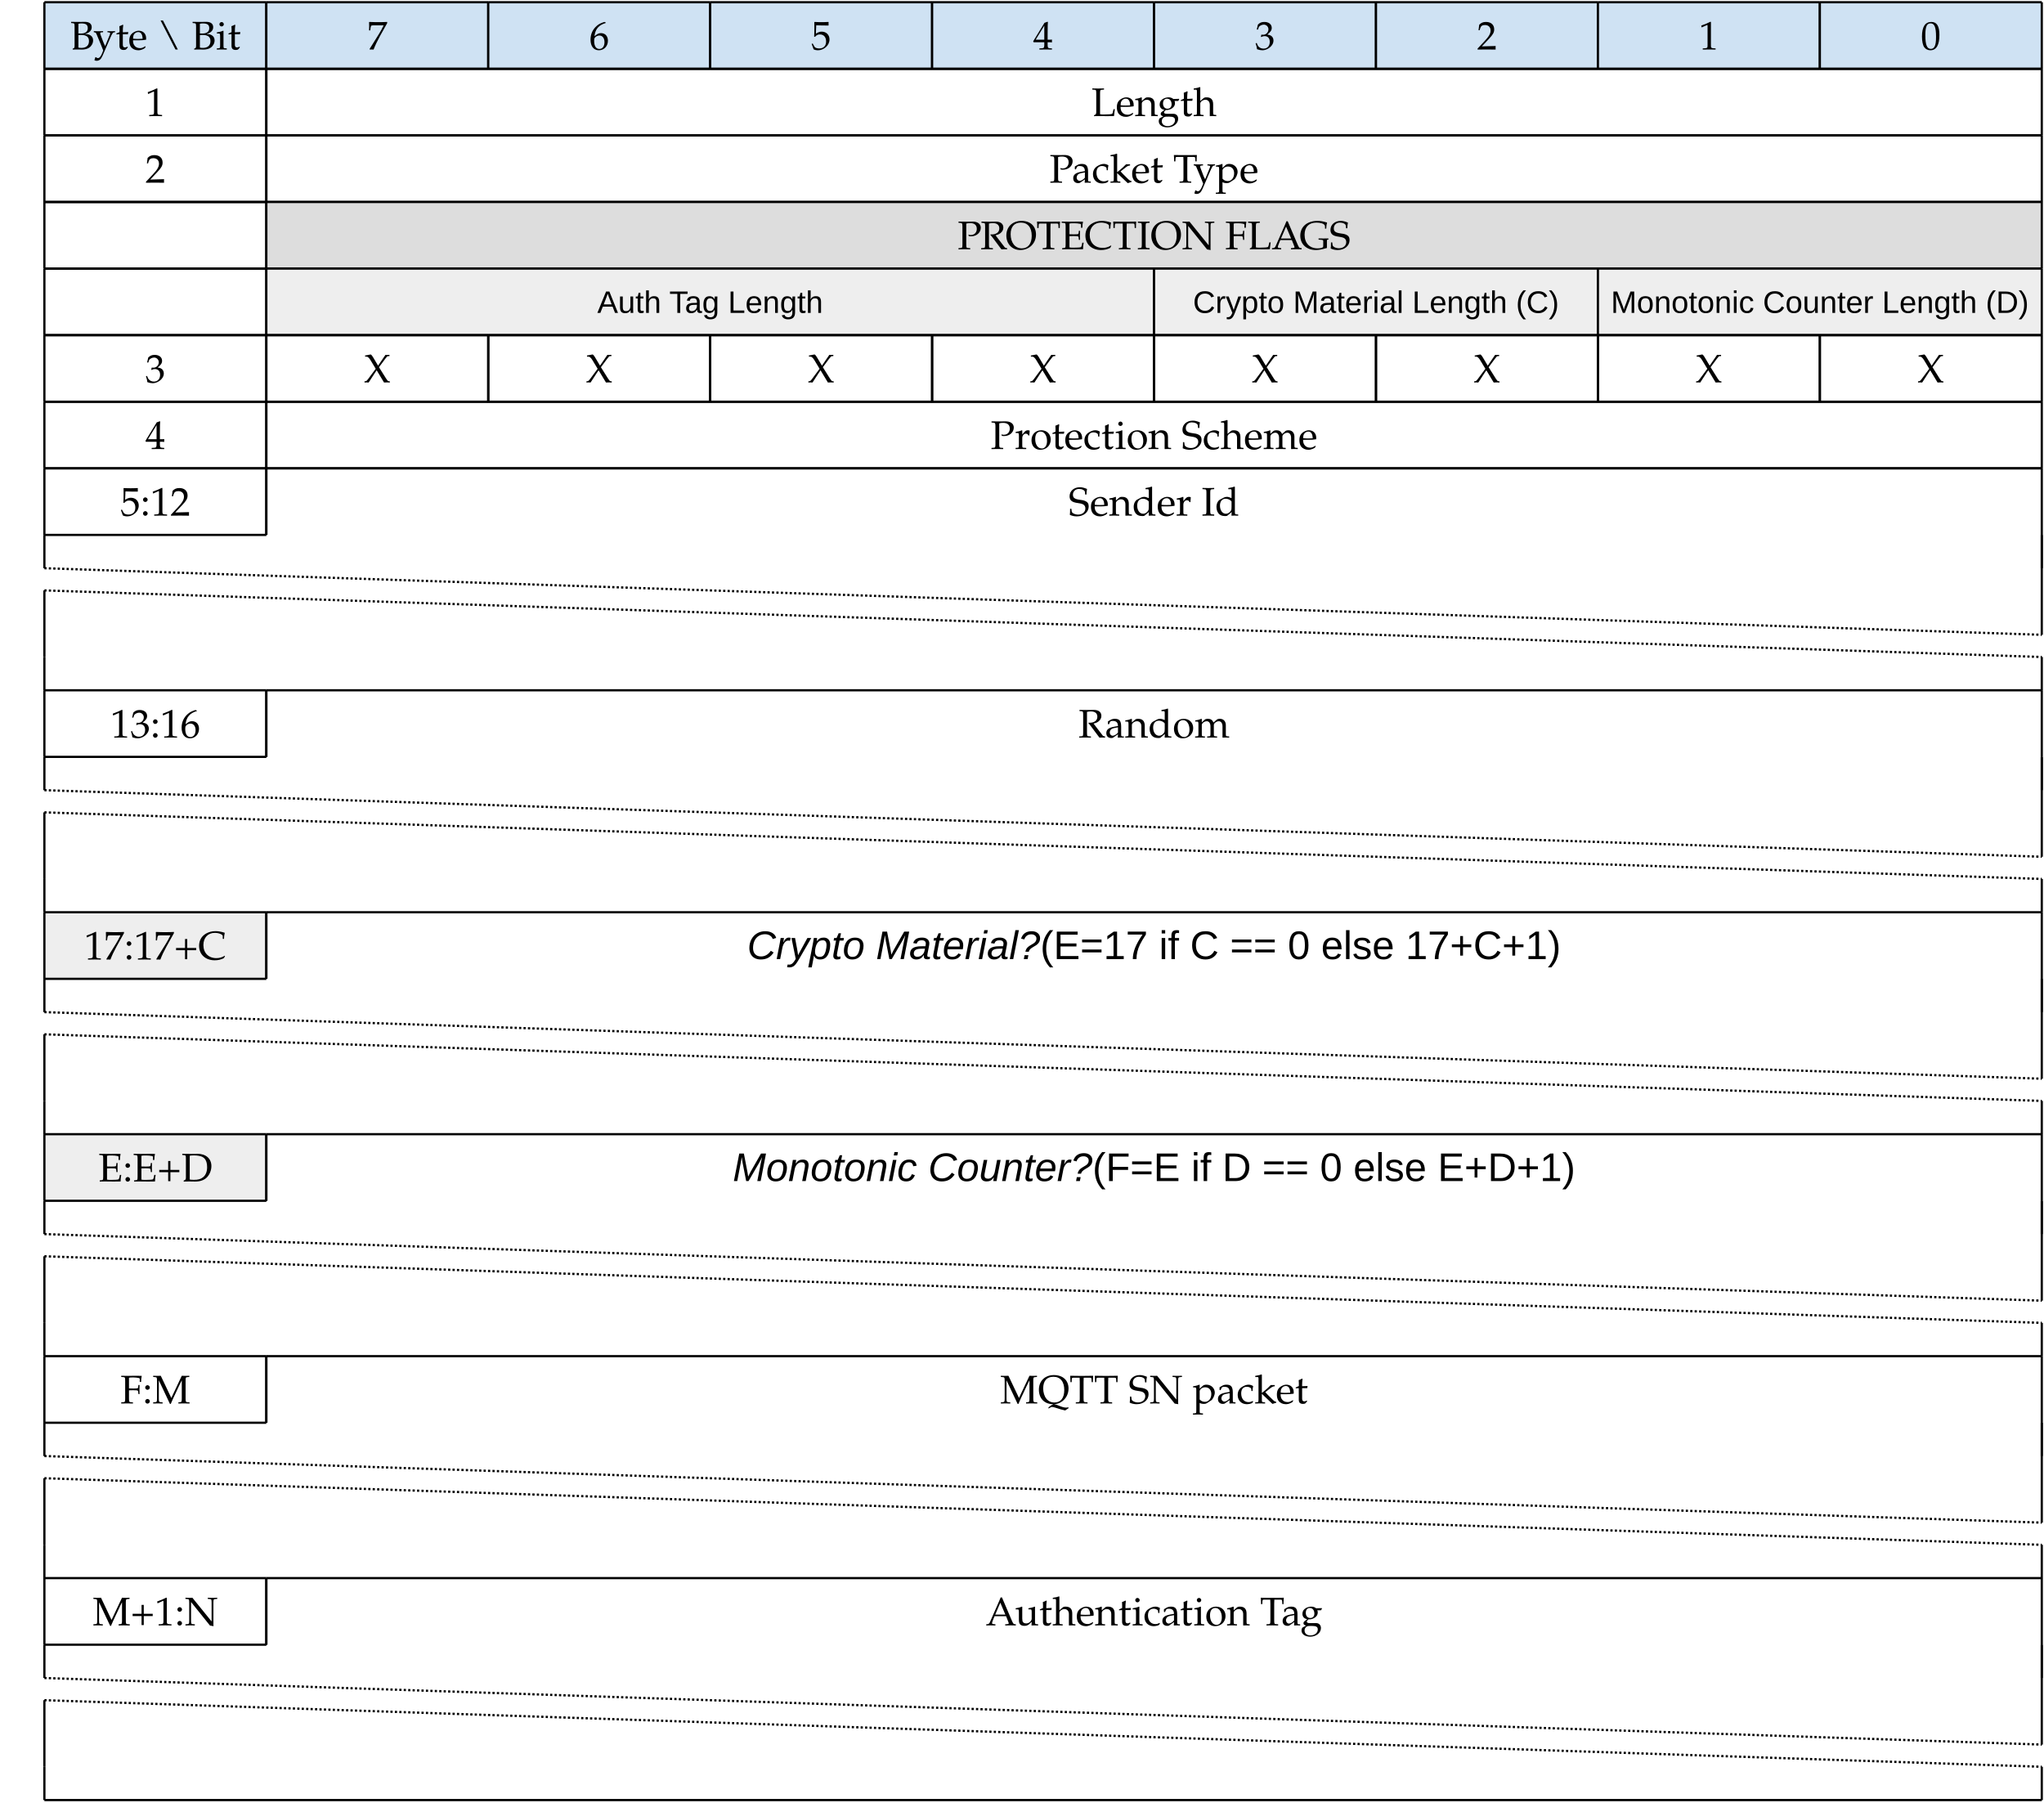
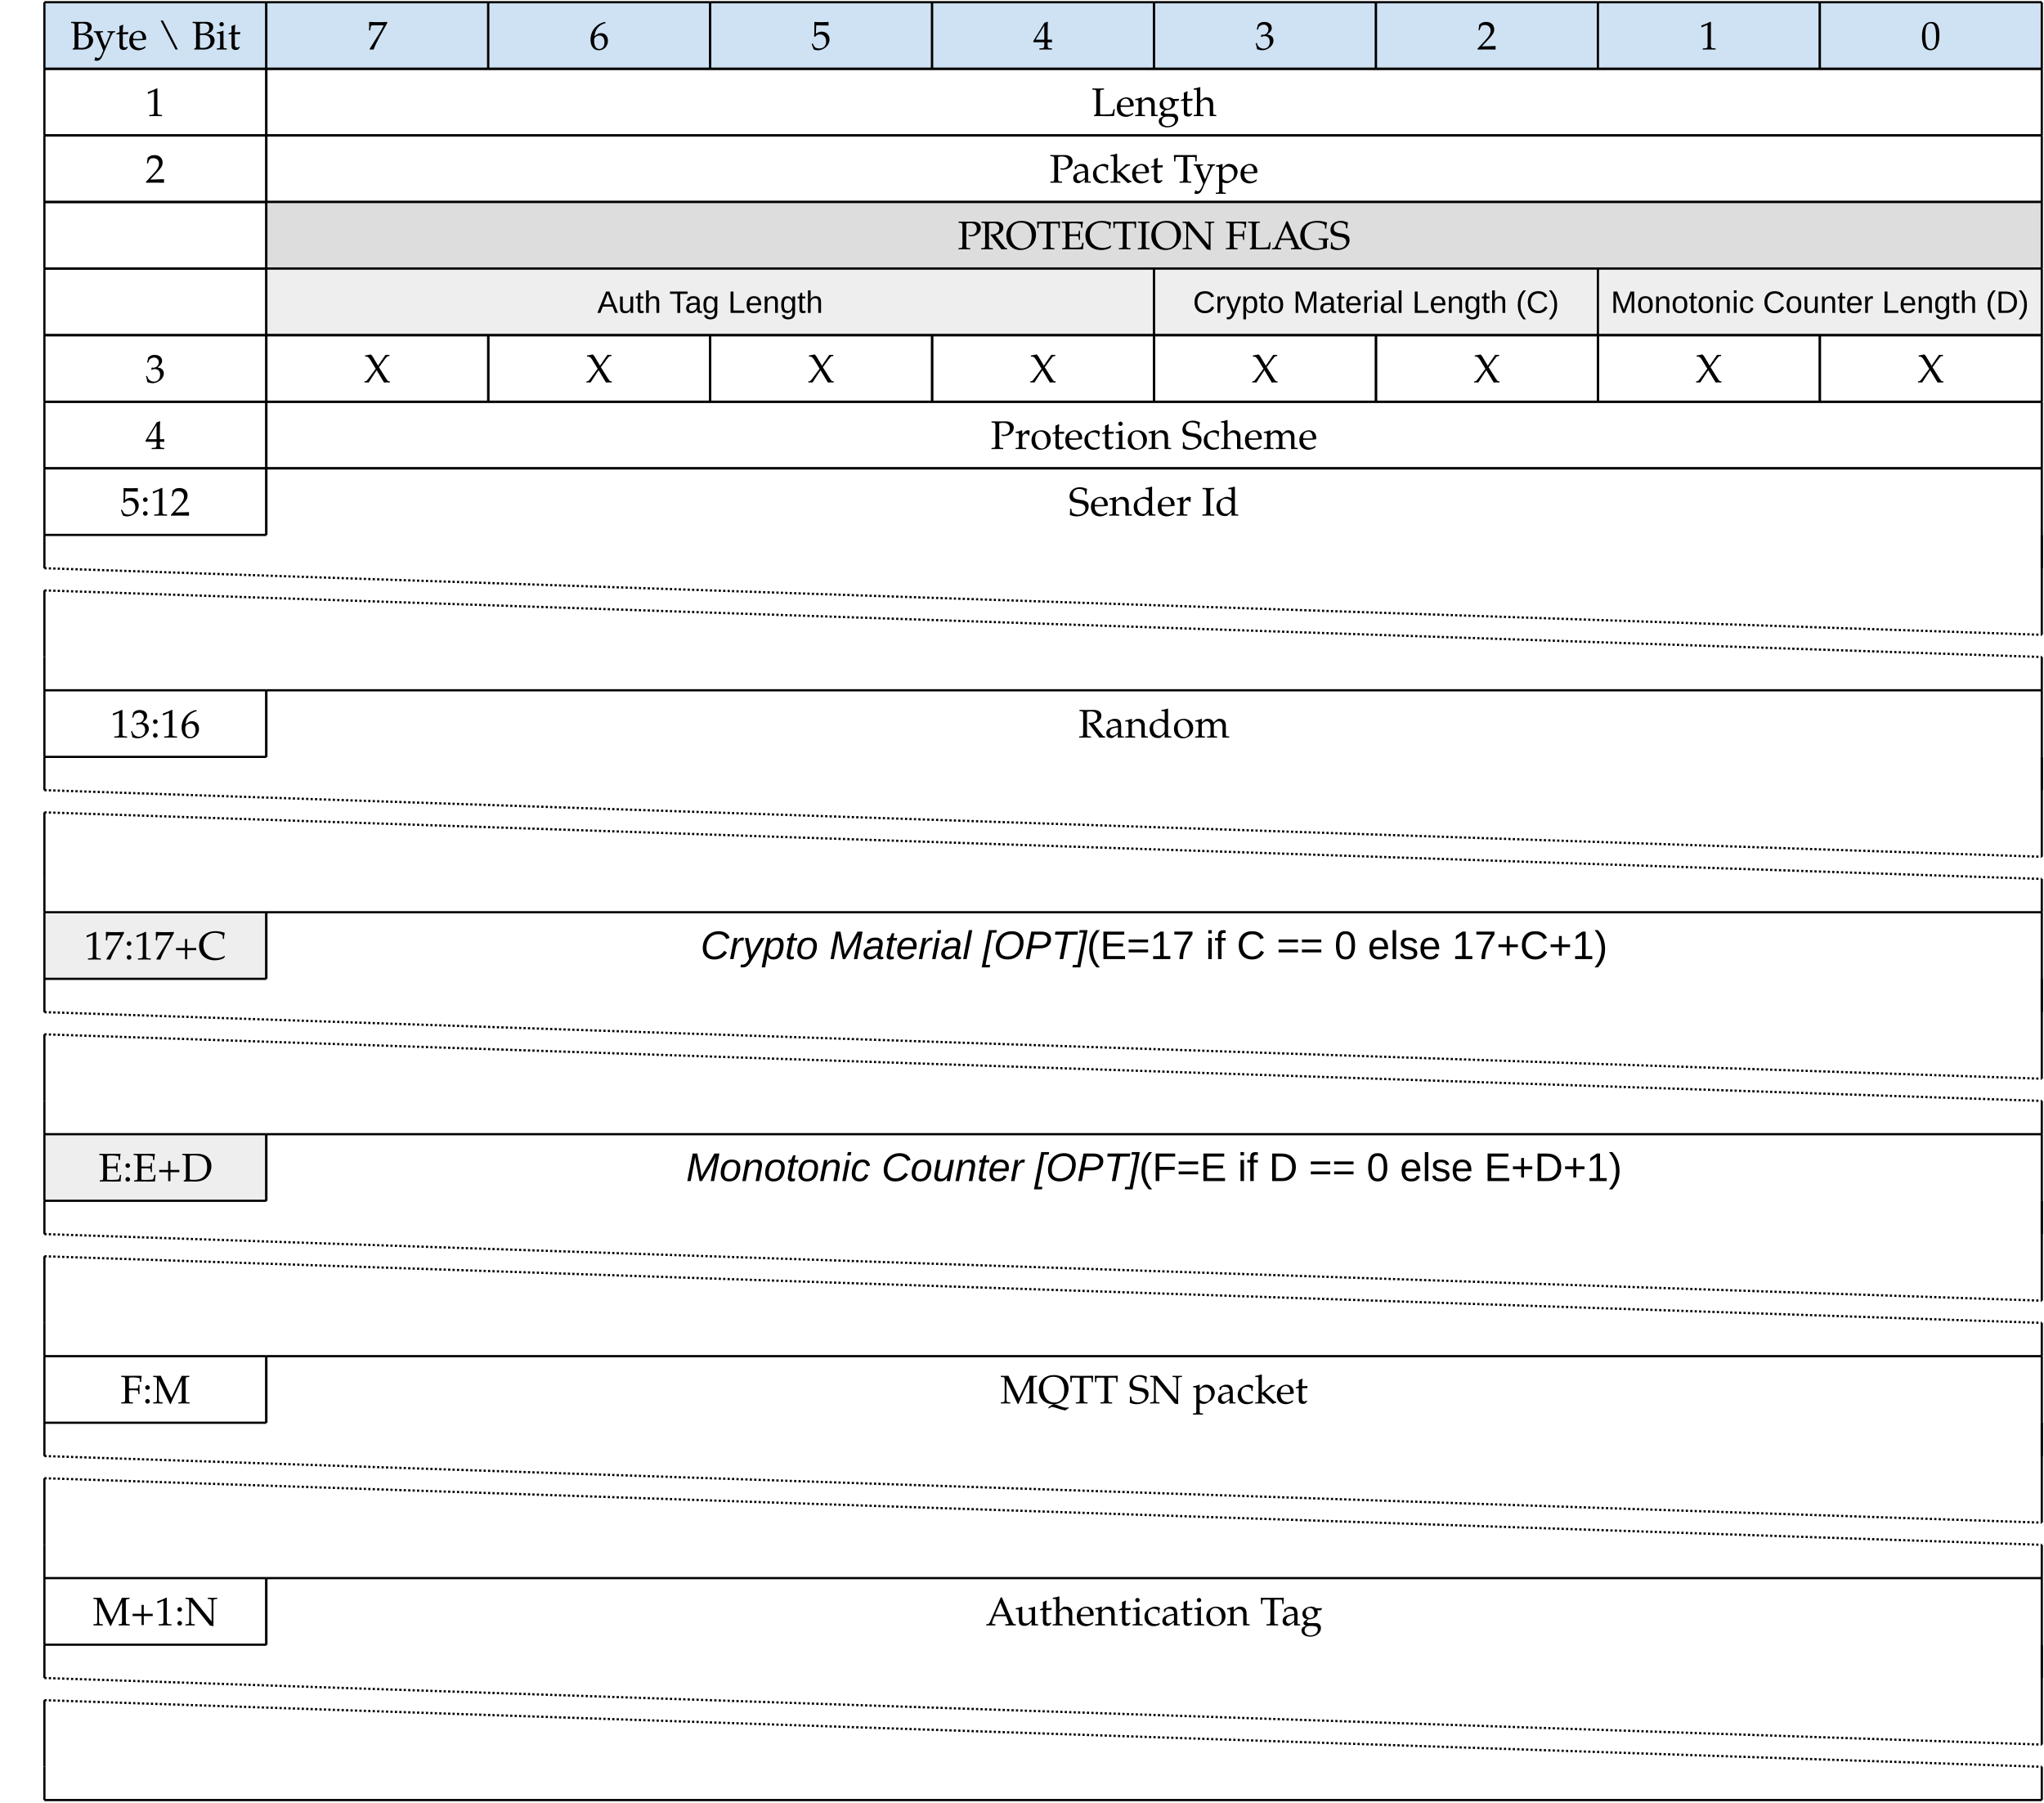
<svg xmlns="http://www.w3.org/2000/svg" version="1.0" width="921" height="812" viewBox="0 0 921 812">
  <rect x="20" y="1" height="30" width="100" fill="#cfe2f3" />
  <line x1="20" y1="1" x2="120" y2="1" stroke="#000000" stroke-width="1" />
  <line x1="20" y1="31" x2="120" y2="31" stroke="#000000" stroke-width="1" />
  <line x1="120" y1="1" x2="120" y2="31" stroke="#000000" stroke-width="1" />
  <line x1="20" y1="1" x2="20" y2="31" stroke="#000000" stroke-width="1" />
  <text font-size="18" font-family="Palatino, Georgia, Times New Roman, serif" x="70" y="17" text-anchor="middle" dominant-baseline="middle">Byte \ Bit</text>
  <rect x="120" y="1" height="30" width="100" fill="#cfe2f3" />
  <line x1="120" y1="1" x2="220" y2="1" stroke="#000000" stroke-width="1" />
  <line x1="120" y1="31" x2="220" y2="31" stroke="#000000" stroke-width="1" />
  <line x1="220" y1="1" x2="220" y2="31" stroke="#000000" stroke-width="1" />
  <line x1="120" y1="1" x2="120" y2="31" stroke="#000000" stroke-width="1" />
  <text font-size="18" font-family="Palatino, Georgia, Times New Roman, serif" x="170" y="17" text-anchor="middle" dominant-baseline="middle">7</text>
  <rect x="220" y="1" height="30" width="100" fill="#cfe2f3" />
  <line x1="220" y1="1" x2="320" y2="1" stroke="#000000" stroke-width="1" />
  <line x1="220" y1="31" x2="320" y2="31" stroke="#000000" stroke-width="1" />
  <line x1="320" y1="1" x2="320" y2="31" stroke="#000000" stroke-width="1" />
  <line x1="220" y1="1" x2="220" y2="31" stroke="#000000" stroke-width="1" />
  <text font-size="18" font-family="Palatino, Georgia, Times New Roman, serif" x="270" y="17" text-anchor="middle" dominant-baseline="middle">6</text>
  <rect x="320" y="1" height="30" width="100" fill="#cfe2f3" />
  <line x1="320" y1="1" x2="420" y2="1" stroke="#000000" stroke-width="1" />
  <line x1="320" y1="31" x2="420" y2="31" stroke="#000000" stroke-width="1" />
  <line x1="420" y1="1" x2="420" y2="31" stroke="#000000" stroke-width="1" />
  <line x1="320" y1="1" x2="320" y2="31" stroke="#000000" stroke-width="1" />
  <text font-size="18" font-family="Palatino, Georgia, Times New Roman, serif" x="370" y="17" text-anchor="middle" dominant-baseline="middle">5</text>
  <rect x="420" y="1" height="30" width="100" fill="#cfe2f3" />
  <line x1="420" y1="1" x2="520" y2="1" stroke="#000000" stroke-width="1" />
  <line x1="420" y1="31" x2="520" y2="31" stroke="#000000" stroke-width="1" />
  <line x1="520" y1="1" x2="520" y2="31" stroke="#000000" stroke-width="1" />
  <line x1="420" y1="1" x2="420" y2="31" stroke="#000000" stroke-width="1" />
  <text font-size="18" font-family="Palatino, Georgia, Times New Roman, serif" x="470" y="17" text-anchor="middle" dominant-baseline="middle">4</text>
  <rect x="520" y="1" height="30" width="100" fill="#cfe2f3" />
  <line x1="520" y1="1" x2="620" y2="1" stroke="#000000" stroke-width="1" />
  <line x1="520" y1="31" x2="620" y2="31" stroke="#000000" stroke-width="1" />
  <line x1="620" y1="1" x2="620" y2="31" stroke="#000000" stroke-width="1" />
  <line x1="520" y1="1" x2="520" y2="31" stroke="#000000" stroke-width="1" />
  <text font-size="18" font-family="Palatino, Georgia, Times New Roman, serif" x="570" y="17" text-anchor="middle" dominant-baseline="middle">3</text>
  <rect x="620" y="1" height="30" width="100" fill="#cfe2f3" />
  <line x1="620" y1="1" x2="720" y2="1" stroke="#000000" stroke-width="1" />
  <line x1="620" y1="31" x2="720" y2="31" stroke="#000000" stroke-width="1" />
  <line x1="720" y1="1" x2="720" y2="31" stroke="#000000" stroke-width="1" />
  <line x1="620" y1="1" x2="620" y2="31" stroke="#000000" stroke-width="1" />
  <text font-size="18" font-family="Palatino, Georgia, Times New Roman, serif" x="670" y="17" text-anchor="middle" dominant-baseline="middle">2</text>
  <rect x="720" y="1" height="30" width="100" fill="#cfe2f3" />
  <line x1="720" y1="1" x2="820" y2="1" stroke="#000000" stroke-width="1" />
  <line x1="720" y1="31" x2="820" y2="31" stroke="#000000" stroke-width="1" />
  <line x1="820" y1="1" x2="820" y2="31" stroke="#000000" stroke-width="1" />
  <line x1="720" y1="1" x2="720" y2="31" stroke="#000000" stroke-width="1" />
  <text font-size="18" font-family="Palatino, Georgia, Times New Roman, serif" x="770" y="17" text-anchor="middle" dominant-baseline="middle">1</text>
  <rect x="820" y="1" height="30" width="100" fill="#cfe2f3" />
  <line x1="820" y1="1" x2="920" y2="1" stroke="#000000" stroke-width="1" />
  <line x1="820" y1="31" x2="920" y2="31" stroke="#000000" stroke-width="1" />
  <line x1="920" y1="1" x2="920" y2="31" stroke="#000000" stroke-width="1" />
  <line x1="820" y1="1" x2="820" y2="31" stroke="#000000" stroke-width="1" />
  <text font-size="18" font-family="Palatino, Georgia, Times New Roman, serif" x="870" y="17" text-anchor="middle" dominant-baseline="middle">0</text>
  <text font-size="18" font-family="Palatino, Georgia, Times New Roman, serif" x="15" y="16" text-anchor="end"> </text>
  <text font-size="18" font-family="Palatino, Georgia, Times New Roman, serif" x="15" y="46" text-anchor="end"> </text>
  <line x1="20" y1="31" x2="120" y2="31" stroke="#000000" stroke-width="1" />
  <line x1="20" y1="61" x2="120" y2="61" stroke="#000000" stroke-width="1" />
  <line x1="120" y1="31" x2="120" y2="61" stroke="#000000" stroke-width="1" />
  <line x1="20" y1="31" x2="20" y2="61" stroke="#000000" stroke-width="1" />
  <text font-size="18" font-family="Palatino, Georgia, Times New Roman, serif" x="70" y="47" text-anchor="middle" dominant-baseline="middle">1</text>
  <line x1="120" y1="31" x2="920" y2="31" stroke="#000000" stroke-width="1" />
  <line x1="120" y1="61" x2="920" y2="61" stroke="#000000" stroke-width="1" />
  <line x1="920" y1="31" x2="920" y2="61" stroke="#000000" stroke-width="1" />
  <line x1="120" y1="31" x2="120" y2="61" stroke="#000000" stroke-width="1" />
  <text font-size="18" font-family="Palatino, Georgia, Times New Roman, serif" x="520" y="47" text-anchor="middle" dominant-baseline="middle">Length</text>
  <text font-size="18" font-family="Palatino, Georgia, Times New Roman, serif" x="15" y="76" text-anchor="end"> </text>
  <line x1="20" y1="61" x2="120" y2="61" stroke="#000000" stroke-width="1" />
  <line x1="20" y1="91" x2="120" y2="91" stroke="#000000" stroke-width="1" />
  <line x1="120" y1="61" x2="120" y2="91" stroke="#000000" stroke-width="1" />
  <line x1="20" y1="61" x2="20" y2="91" stroke="#000000" stroke-width="1" />
  <text font-size="18" font-family="Palatino, Georgia, Times New Roman, serif" x="70" y="77" text-anchor="middle" dominant-baseline="middle">2</text>
  <line x1="120" y1="61" x2="920" y2="61" stroke="#000000" stroke-width="1" />
  <line x1="120" y1="91" x2="920" y2="91" stroke="#000000" stroke-width="1" />
  <line x1="920" y1="61" x2="920" y2="91" stroke="#000000" stroke-width="1" />
  <line x1="120" y1="61" x2="120" y2="91" stroke="#000000" stroke-width="1" />
  <text font-size="18" font-family="Palatino, Georgia, Times New Roman, serif" x="520" y="77" text-anchor="middle" dominant-baseline="middle">Packet Type</text>
  <text font-size="18" font-family="Palatino, Georgia, Times New Roman, serif" x="15" y="106" text-anchor="end"> </text>
  <line x1="20" y1="91" x2="120" y2="91" stroke="#000000" stroke-width="1" />
  <line x1="20" y1="121" x2="120" y2="121" stroke="#000000" stroke-width="1" />
  <line x1="120" y1="91" x2="120" y2="121" stroke="#000000" stroke-width="1" />
  <line x1="20" y1="91" x2="20" y2="121" stroke="#000000" stroke-width="1" />
  <rect x="120" y="91" height="30" width="800" fill="#dddddd" />
  <line x1="120" y1="91" x2="920" y2="91" stroke="#000000" stroke-width="1" />
  <line x1="120" y1="121" x2="920" y2="121" stroke="#000000" stroke-width="1" />
  <line x1="920" y1="91" x2="920" y2="121" stroke="#000000" stroke-width="1" />
  <line x1="120" y1="91" x2="120" y2="121" stroke="#000000" stroke-width="1" />
  <text font-size="18" font-family="Palatino, Georgia, Times New Roman, serif" x="520" y="107" text-anchor="middle" dominant-baseline="middle">PROTECTION FLAGS</text>
  <text font-size="18" font-family="Palatino, Georgia, Times New Roman, serif" x="15" y="136" text-anchor="end"> </text>
  <line x1="20" y1="121" x2="120" y2="121" stroke="#000000" stroke-width="1" />
  <line x1="20" y1="151" x2="120" y2="151" stroke="#000000" stroke-width="1" />
  <line x1="120" y1="121" x2="120" y2="151" stroke="#000000" stroke-width="1" />
  <line x1="20" y1="121" x2="20" y2="151" stroke="#000000" stroke-width="1" />
  <rect x="120" y="121" height="30" width="400" fill="#eeeeee" />
  <line x1="120" y1="121" x2="520" y2="121" stroke="#000000" stroke-width="1" />
  <line x1="120" y1="151" x2="520" y2="151" stroke="#000000" stroke-width="1" />
  <line x1="520" y1="121" x2="520" y2="151" stroke="#000000" stroke-width="1" />
  <line x1="120" y1="121" x2="120" y2="151" stroke="#000000" stroke-width="1" />
  <text font-size="14" font-family="Arial" x="320" y="137" text-anchor="middle" dominant-baseline="middle">Auth Tag Length</text>
  <rect x="520" y="121" height="30" width="200" fill="#eeeeee" />
  <line x1="520" y1="121" x2="720" y2="121" stroke="#000000" stroke-width="1" />
  <line x1="520" y1="151" x2="720" y2="151" stroke="#000000" stroke-width="1" />
  <line x1="720" y1="121" x2="720" y2="151" stroke="#000000" stroke-width="1" />
  <line x1="520" y1="121" x2="520" y2="151" stroke="#000000" stroke-width="1" />
  <text font-size="14" font-family="Arial" x="620" y="137" text-anchor="middle" dominant-baseline="middle">Crypto Material Length (C)</text>
  <rect x="720" y="121" height="30" width="200" fill="#eeeeee" />
  <line x1="720" y1="121" x2="920" y2="121" stroke="#000000" stroke-width="1" />
  <line x1="720" y1="151" x2="920" y2="151" stroke="#000000" stroke-width="1" />
  <line x1="920" y1="121" x2="920" y2="151" stroke="#000000" stroke-width="1" />
  <line x1="720" y1="121" x2="720" y2="151" stroke="#000000" stroke-width="1" />
  <text font-size="14" font-family="Arial" x="820" y="137" text-anchor="middle" dominant-baseline="middle">Monotonic Counter Length (D)</text>
  <text font-size="18" font-family="Palatino, Georgia, Times New Roman, serif" x="15" y="166" text-anchor="end"> </text>
  <line x1="20" y1="151" x2="120" y2="151" stroke="#000000" stroke-width="1" />
  <line x1="20" y1="181" x2="120" y2="181" stroke="#000000" stroke-width="1" />
  <line x1="120" y1="151" x2="120" y2="181" stroke="#000000" stroke-width="1" />
  <line x1="20" y1="151" x2="20" y2="181" stroke="#000000" stroke-width="1" />
  <text font-size="18" font-family="Palatino, Georgia, Times New Roman, serif" x="70" y="167" text-anchor="middle" dominant-baseline="middle">3</text>
  <line x1="120" y1="151" x2="220" y2="151" stroke="#000000" stroke-width="1" />
  <line x1="120" y1="181" x2="220" y2="181" stroke="#000000" stroke-width="1" />
  <line x1="220" y1="151" x2="220" y2="181" stroke="#000000" stroke-width="1" />
  <line x1="120" y1="151" x2="120" y2="181" stroke="#000000" stroke-width="1" />
  <text font-size="18" font-family="Palatino, Georgia, Times New Roman, serif" x="170" y="167" text-anchor="middle" dominant-baseline="middle">X</text>
  <line x1="220" y1="151" x2="320" y2="151" stroke="#000000" stroke-width="1" />
  <line x1="220" y1="181" x2="320" y2="181" stroke="#000000" stroke-width="1" />
  <line x1="320" y1="151" x2="320" y2="181" stroke="#000000" stroke-width="1" />
  <line x1="220" y1="151" x2="220" y2="181" stroke="#000000" stroke-width="1" />
  <text font-size="18" font-family="Palatino, Georgia, Times New Roman, serif" x="270" y="167" text-anchor="middle" dominant-baseline="middle">X</text>
  <line x1="320" y1="151" x2="420" y2="151" stroke="#000000" stroke-width="1" />
  <line x1="320" y1="181" x2="420" y2="181" stroke="#000000" stroke-width="1" />
  <line x1="420" y1="151" x2="420" y2="181" stroke="#000000" stroke-width="1" />
  <line x1="320" y1="151" x2="320" y2="181" stroke="#000000" stroke-width="1" />
  <text font-size="18" font-family="Palatino, Georgia, Times New Roman, serif" x="370" y="167" text-anchor="middle" dominant-baseline="middle">X</text>
  <line x1="420" y1="151" x2="520" y2="151" stroke="#000000" stroke-width="1" />
  <line x1="420" y1="181" x2="520" y2="181" stroke="#000000" stroke-width="1" />
  <line x1="520" y1="151" x2="520" y2="181" stroke="#000000" stroke-width="1" />
  <line x1="420" y1="151" x2="420" y2="181" stroke="#000000" stroke-width="1" />
  <text font-size="18" font-family="Palatino, Georgia, Times New Roman, serif" x="470" y="167" text-anchor="middle" dominant-baseline="middle">X</text>
  <line x1="520" y1="151" x2="620" y2="151" stroke="#000000" stroke-width="1" />
  <line x1="520" y1="181" x2="620" y2="181" stroke="#000000" stroke-width="1" />
  <line x1="620" y1="151" x2="620" y2="181" stroke="#000000" stroke-width="1" />
  <line x1="520" y1="151" x2="520" y2="181" stroke="#000000" stroke-width="1" />
  <text font-size="18" font-family="Palatino, Georgia, Times New Roman, serif" x="570" y="167" text-anchor="middle" dominant-baseline="middle">X</text>
  <line x1="620" y1="151" x2="720" y2="151" stroke="#000000" stroke-width="1" />
  <line x1="620" y1="181" x2="720" y2="181" stroke="#000000" stroke-width="1" />
  <line x1="720" y1="151" x2="720" y2="181" stroke="#000000" stroke-width="1" />
  <line x1="620" y1="151" x2="620" y2="181" stroke="#000000" stroke-width="1" />
  <text font-size="18" font-family="Palatino, Georgia, Times New Roman, serif" x="670" y="167" text-anchor="middle" dominant-baseline="middle">X</text>
  <line x1="720" y1="151" x2="820" y2="151" stroke="#000000" stroke-width="1" />
  <line x1="720" y1="181" x2="820" y2="181" stroke="#000000" stroke-width="1" />
  <line x1="820" y1="151" x2="820" y2="181" stroke="#000000" stroke-width="1" />
  <line x1="720" y1="151" x2="720" y2="181" stroke="#000000" stroke-width="1" />
  <text font-size="18" font-family="Palatino, Georgia, Times New Roman, serif" x="770" y="167" text-anchor="middle" dominant-baseline="middle">X</text>
  <line x1="820" y1="151" x2="920" y2="151" stroke="#000000" stroke-width="1" />
  <line x1="820" y1="181" x2="920" y2="181" stroke="#000000" stroke-width="1" />
  <line x1="920" y1="151" x2="920" y2="181" stroke="#000000" stroke-width="1" />
  <line x1="820" y1="151" x2="820" y2="181" stroke="#000000" stroke-width="1" />
  <text font-size="18" font-family="Palatino, Georgia, Times New Roman, serif" x="870" y="167" text-anchor="middle" dominant-baseline="middle">X</text>
  <text font-size="18" font-family="Palatino, Georgia, Times New Roman, serif" x="15" y="196" text-anchor="end"> </text>
  <line x1="20" y1="181" x2="120" y2="181" stroke="#000000" stroke-width="1" />
  <line x1="20" y1="211" x2="120" y2="211" stroke="#000000" stroke-width="1" />
  <line x1="120" y1="181" x2="120" y2="211" stroke="#000000" stroke-width="1" />
  <line x1="20" y1="181" x2="20" y2="211" stroke="#000000" stroke-width="1" />
  <text font-size="18" font-family="Palatino, Georgia, Times New Roman, serif" x="70" y="197" text-anchor="middle" dominant-baseline="middle">4</text>
  <line x1="120" y1="181" x2="920" y2="181" stroke="#000000" stroke-width="1" />
  <line x1="120" y1="211" x2="920" y2="211" stroke="#000000" stroke-width="1" />
  <line x1="920" y1="181" x2="920" y2="211" stroke="#000000" stroke-width="1" />
  <line x1="120" y1="181" x2="120" y2="211" stroke="#000000" stroke-width="1" />
  <text font-size="18" font-family="Palatino, Georgia, Times New Roman, serif" x="520" y="197" text-anchor="middle" dominant-baseline="middle">Protection Scheme</text>
  <text font-size="18" font-family="Palatino, Georgia, Times New Roman, serif" x="15" y="226" text-anchor="end"> </text>
  <line x1="20" y1="211" x2="120" y2="211" stroke="#000000" stroke-width="1" />
  <line x1="20" y1="241" x2="120" y2="241" stroke="#000000" stroke-width="1" />
  <line x1="120" y1="211" x2="120" y2="241" stroke="#000000" stroke-width="1" />
  <line x1="20" y1="211" x2="20" y2="241" stroke="#000000" stroke-width="1" />
  <text font-size="18" font-family="Palatino, Georgia, Times New Roman, serif" x="70" y="227" text-anchor="middle" dominant-baseline="middle">5:12</text>
  <line x1="120" y1="211" x2="920" y2="211" stroke="#000000" stroke-width="1" />
  <line x1="920" y1="211" x2="920" y2="241" stroke="#000000" stroke-width="1" />
  <line x1="120" y1="211" x2="120" y2="241" stroke="#000000" stroke-width="1" />
  <text font-size="18" font-family="Palatino, Georgia, Times New Roman, serif" x="520" y="227" text-anchor="middle" dominant-baseline="middle">Sender Id</text>
  <text font-size="18" font-family="Palatino, Georgia, Times New Roman, serif" x="15" y="256" text-anchor="end"> </text>
  <line x1="20" y1="241" x2="20" y2="256" stroke="#000000" stroke-width="1" />
  <line x1="920" y1="241" x2="920" y2="256" stroke="#000000" stroke-width="1" />
  <line stroke-dasharray="1,1" x1="20" y1="256" x2="920" y2="286" stroke="#000000" stroke-width="1" />
  <line x1="920" y1="241" x2="920" y2="286" stroke="#000000" stroke-width="1" />
  <line stroke-dasharray="1,1" x1="20" y1="266" x2="920" y2="296" stroke="#000000" stroke-width="1" />
  <line x1="20" y1="266" x2="20" y2="296" stroke="#000000" stroke-width="1" />
  <line x1="20" y1="296" x2="20" y2="311" stroke="#000000" stroke-width="1" />
  <line x1="920" y1="296" x2="920" y2="311" stroke="#000000" stroke-width="1" />
  <text font-size="18" font-family="Palatino, Georgia, Times New Roman, serif" x="15" y="326" text-anchor="end"> </text>
  <line x1="20" y1="311" x2="120" y2="311" stroke="#000000" stroke-width="1" />
  <line x1="20" y1="341" x2="120" y2="341" stroke="#000000" stroke-width="1" />
  <line x1="120" y1="311" x2="120" y2="341" stroke="#000000" stroke-width="1" />
  <line x1="20" y1="311" x2="20" y2="341" stroke="#000000" stroke-width="1" />
  <text font-size="18" font-family="Palatino, Georgia, Times New Roman, serif" x="70" y="327" text-anchor="middle" dominant-baseline="middle">13:16</text>
  <line x1="120" y1="311" x2="920" y2="311" stroke="#000000" stroke-width="1" />
  <line x1="920" y1="311" x2="920" y2="341" stroke="#000000" stroke-width="1" />
  <line x1="120" y1="311" x2="120" y2="341" stroke="#000000" stroke-width="1" />
  <text font-size="18" font-family="Palatino, Georgia, Times New Roman, serif" x="520" y="327" text-anchor="middle" dominant-baseline="middle">Random</text>
  <text font-size="18" font-family="Palatino, Georgia, Times New Roman, serif" x="15" y="326" text-anchor="end"> </text>
  <text font-size="18" font-family="Palatino, Georgia, Times New Roman, serif" x="15" y="356" text-anchor="end"> </text>
  <line x1="20" y1="341" x2="20" y2="356" stroke="#000000" stroke-width="1" />
  <line x1="920" y1="341" x2="920" y2="356" stroke="#000000" stroke-width="1" />
  <line stroke-dasharray="1,1" x1="20" y1="356" x2="920" y2="386" stroke="#000000" stroke-width="1" />
  <line x1="920" y1="341" x2="920" y2="386" stroke="#000000" stroke-width="1" />
  <line stroke-dasharray="1,1" x1="20" y1="366" x2="920" y2="396" stroke="#000000" stroke-width="1" />
  <line x1="20" y1="366" x2="20" y2="396" stroke="#000000" stroke-width="1" />
  <line x1="20" y1="396" x2="20" y2="411" stroke="#000000" stroke-width="1" />
  <line x1="920" y1="396" x2="920" y2="411" stroke="#000000" stroke-width="1" />
  <text font-size="18" font-family="Palatino, Georgia, Times New Roman, serif" x="15" y="426" text-anchor="end"> </text>
  <rect x="20" y="411" height="30" width="100" fill="#eeeeee" />
  <line x1="20" y1="411" x2="120" y2="411" stroke="#000000" stroke-width="1" />
  <line x1="20" y1="441" x2="120" y2="441" stroke="#000000" stroke-width="1" />
  <line x1="120" y1="411" x2="120" y2="441" stroke="#000000" stroke-width="1" />
  <line x1="20" y1="411" x2="20" y2="441" stroke="#000000" stroke-width="1" />
  <text font-size="18" font-family="Palatino, Georgia, Times New Roman, serif" x="70" y="427" text-anchor="middle" dominant-baseline="middle">17:17+C</text>
  <line x1="120" y1="411" x2="920" y2="411" stroke="#000000" stroke-width="1" />
  <line x1="920" y1="411" x2="920" y2="441" stroke="#000000" stroke-width="1" />
  <line x1="120" y1="411" x2="120" y2="441" stroke="#000000" stroke-width="1" />
-   <text font-style="italic" font-size="18" font-family="Arial" x="520" y="427" text-anchor="middle" dominant-baseline="middle">Crypto Material?<tspan font-style="normal" font-size="18" font-family="Arial" dominant-baseline="middle"> (E=17 if C == 0 else 17+C+1)</tspan>
+   <text font-style="italic" font-size="18" font-family="Arial" x="520" y="427" text-anchor="middle" dominant-baseline="middle">Crypto Material [OPT]<tspan font-style="normal" font-size="18" font-family="Arial" dominant-baseline="middle"> (E=17 if C == 0 else 17+C+1)</tspan>
  </text>
  <text font-size="18" font-family="Palatino, Georgia, Times New Roman, serif" x="15" y="426" text-anchor="end"> </text>
  <text font-size="18" font-family="Palatino, Georgia, Times New Roman, serif" x="15" y="456" text-anchor="end"> </text>
  <line x1="20" y1="441" x2="20" y2="456" stroke="#000000" stroke-width="1" />
  <line x1="920" y1="441" x2="920" y2="456" stroke="#000000" stroke-width="1" />
  <line stroke-dasharray="1,1" x1="20" y1="456" x2="920" y2="486" stroke="#000000" stroke-width="1" />
  <line x1="920" y1="441" x2="920" y2="486" stroke="#000000" stroke-width="1" />
  <line stroke-dasharray="1,1" x1="20" y1="466" x2="920" y2="496" stroke="#000000" stroke-width="1" />
  <line x1="20" y1="466" x2="20" y2="496" stroke="#000000" stroke-width="1" />
  <line x1="20" y1="496" x2="20" y2="511" stroke="#000000" stroke-width="1" />
  <line x1="920" y1="496" x2="920" y2="511" stroke="#000000" stroke-width="1" />
  <text font-size="18" font-family="Palatino, Georgia, Times New Roman, serif" x="15" y="526" text-anchor="end"> </text>
  <rect x="20" y="511" height="30" width="100" fill="#eeeeee" />
  <line x1="20" y1="511" x2="120" y2="511" stroke="#000000" stroke-width="1" />
  <line x1="20" y1="541" x2="120" y2="541" stroke="#000000" stroke-width="1" />
  <line x1="120" y1="511" x2="120" y2="541" stroke="#000000" stroke-width="1" />
  <line x1="20" y1="511" x2="20" y2="541" stroke="#000000" stroke-width="1" />
  <text font-size="18" font-family="Palatino, Georgia, Times New Roman, serif" x="70" y="527" text-anchor="middle" dominant-baseline="middle">E:E+D</text>
  <line x1="120" y1="511" x2="920" y2="511" stroke="#000000" stroke-width="1" />
  <line x1="920" y1="511" x2="920" y2="541" stroke="#000000" stroke-width="1" />
  <line x1="120" y1="511" x2="120" y2="541" stroke="#000000" stroke-width="1" />
-   <text font-style="italic" font-size="18" font-family="Arial" x="520" y="527" text-anchor="middle" dominant-baseline="middle">Monotonic Counter?<tspan font-style="normal" font-size="18" font-family="Arial" dominant-baseline="middle"> (F=E if D == 0 else E+D+1)</tspan>
+   <text font-style="italic" font-size="18" font-family="Arial" x="520" y="527" text-anchor="middle" dominant-baseline="middle">Monotonic Counter [OPT]<tspan font-style="normal" font-size="18" font-family="Arial" dominant-baseline="middle"> (F=E if D == 0 else E+D+1)</tspan>
  </text>
  <text font-size="18" font-family="Palatino, Georgia, Times New Roman, serif" x="15" y="526" text-anchor="end"> </text>
  <text font-size="18" font-family="Palatino, Georgia, Times New Roman, serif" x="15" y="556" text-anchor="end"> </text>
  <line x1="20" y1="541" x2="20" y2="556" stroke="#000000" stroke-width="1" />
  <line x1="920" y1="541" x2="920" y2="556" stroke="#000000" stroke-width="1" />
  <line stroke-dasharray="1,1" x1="20" y1="556" x2="920" y2="586" stroke="#000000" stroke-width="1" />
  <line x1="920" y1="541" x2="920" y2="586" stroke="#000000" stroke-width="1" />
  <line stroke-dasharray="1,1" x1="20" y1="566" x2="920" y2="596" stroke="#000000" stroke-width="1" />
  <line x1="20" y1="566" x2="20" y2="596" stroke="#000000" stroke-width="1" />
  <line x1="20" y1="596" x2="20" y2="611" stroke="#000000" stroke-width="1" />
  <line x1="920" y1="596" x2="920" y2="611" stroke="#000000" stroke-width="1" />
  <text font-size="18" font-family="Palatino, Georgia, Times New Roman, serif" x="15" y="626" text-anchor="end"> </text>
  <line x1="20" y1="611" x2="120" y2="611" stroke="#000000" stroke-width="1" />
  <line x1="20" y1="641" x2="120" y2="641" stroke="#000000" stroke-width="1" />
  <line x1="120" y1="611" x2="120" y2="641" stroke="#000000" stroke-width="1" />
  <line x1="20" y1="611" x2="20" y2="641" stroke="#000000" stroke-width="1" />
  <text font-size="18" font-family="Palatino, Georgia, Times New Roman, serif" x="70" y="627" text-anchor="middle" dominant-baseline="middle">F:M</text>
  <line x1="120" y1="611" x2="920" y2="611" stroke="#000000" stroke-width="1" />
  <line x1="920" y1="611" x2="920" y2="641" stroke="#000000" stroke-width="1" />
  <line x1="120" y1="611" x2="120" y2="641" stroke="#000000" stroke-width="1" />
  <text font-size="18" font-family="Palatino, Georgia, Times New Roman, serif" x="520" y="627" text-anchor="middle" dominant-baseline="middle">MQTT SN packet</text>
  <text font-size="18" font-family="Palatino, Georgia, Times New Roman, serif" x="15" y="626" text-anchor="end"> </text>
  <text font-size="18" font-family="Palatino, Georgia, Times New Roman, serif" x="15" y="656" text-anchor="end"> </text>
  <line x1="20" y1="641" x2="20" y2="656" stroke="#000000" stroke-width="1" />
  <line x1="920" y1="641" x2="920" y2="656" stroke="#000000" stroke-width="1" />
  <line stroke-dasharray="1,1" x1="20" y1="656" x2="920" y2="686" stroke="#000000" stroke-width="1" />
  <line x1="920" y1="641" x2="920" y2="686" stroke="#000000" stroke-width="1" />
  <line stroke-dasharray="1,1" x1="20" y1="666" x2="920" y2="696" stroke="#000000" stroke-width="1" />
  <line x1="20" y1="666" x2="20" y2="696" stroke="#000000" stroke-width="1" />
  <line x1="20" y1="696" x2="20" y2="711" stroke="#000000" stroke-width="1" />
  <line x1="920" y1="696" x2="920" y2="711" stroke="#000000" stroke-width="1" />
  <text font-size="18" font-family="Palatino, Georgia, Times New Roman, serif" x="15" y="726" text-anchor="end"> </text>
  <line x1="20" y1="711" x2="120" y2="711" stroke="#000000" stroke-width="1" />
  <line x1="20" y1="741" x2="120" y2="741" stroke="#000000" stroke-width="1" />
  <line x1="120" y1="711" x2="120" y2="741" stroke="#000000" stroke-width="1" />
  <line x1="20" y1="711" x2="20" y2="741" stroke="#000000" stroke-width="1" />
  <text font-size="18" font-family="Palatino, Georgia, Times New Roman, serif" x="70" y="727" text-anchor="middle" dominant-baseline="middle">M+1:N</text>
  <line x1="120" y1="711" x2="920" y2="711" stroke="#000000" stroke-width="1" />
  <line x1="920" y1="711" x2="920" y2="741" stroke="#000000" stroke-width="1" />
  <line x1="120" y1="711" x2="120" y2="741" stroke="#000000" stroke-width="1" />
  <text font-size="18" font-family="Palatino, Georgia, Times New Roman, serif" x="520" y="727" text-anchor="middle" dominant-baseline="middle">Authentication Tag</text>
  <text font-size="18" font-family="Palatino, Georgia, Times New Roman, serif" x="15" y="726" text-anchor="end"> </text>
  <text font-size="18" font-family="Palatino, Georgia, Times New Roman, serif" x="15" y="756" text-anchor="end"> </text>
  <line x1="20" y1="741" x2="20" y2="756" stroke="#000000" stroke-width="1" />
  <line x1="920" y1="741" x2="920" y2="756" stroke="#000000" stroke-width="1" />
  <line stroke-dasharray="1,1" x1="20" y1="756" x2="920" y2="786" stroke="#000000" stroke-width="1" />
  <line x1="920" y1="741" x2="920" y2="786" stroke="#000000" stroke-width="1" />
  <line stroke-dasharray="1,1" x1="20" y1="766" x2="920" y2="796" stroke="#000000" stroke-width="1" />
  <line x1="20" y1="766" x2="20" y2="796" stroke="#000000" stroke-width="1" />
  <line x1="20" y1="796" x2="20" y2="811" stroke="#000000" stroke-width="1" />
  <line x1="920" y1="796" x2="920" y2="811" stroke="#000000" stroke-width="1" />
  <text font-size="18" font-family="Palatino, Georgia, Times New Roman, serif" x="15" y="826" text-anchor="end"> </text>
  <line x1="20" y1="811" x2="920" y2="811" stroke="#000000" stroke-width="1" />
</svg>
